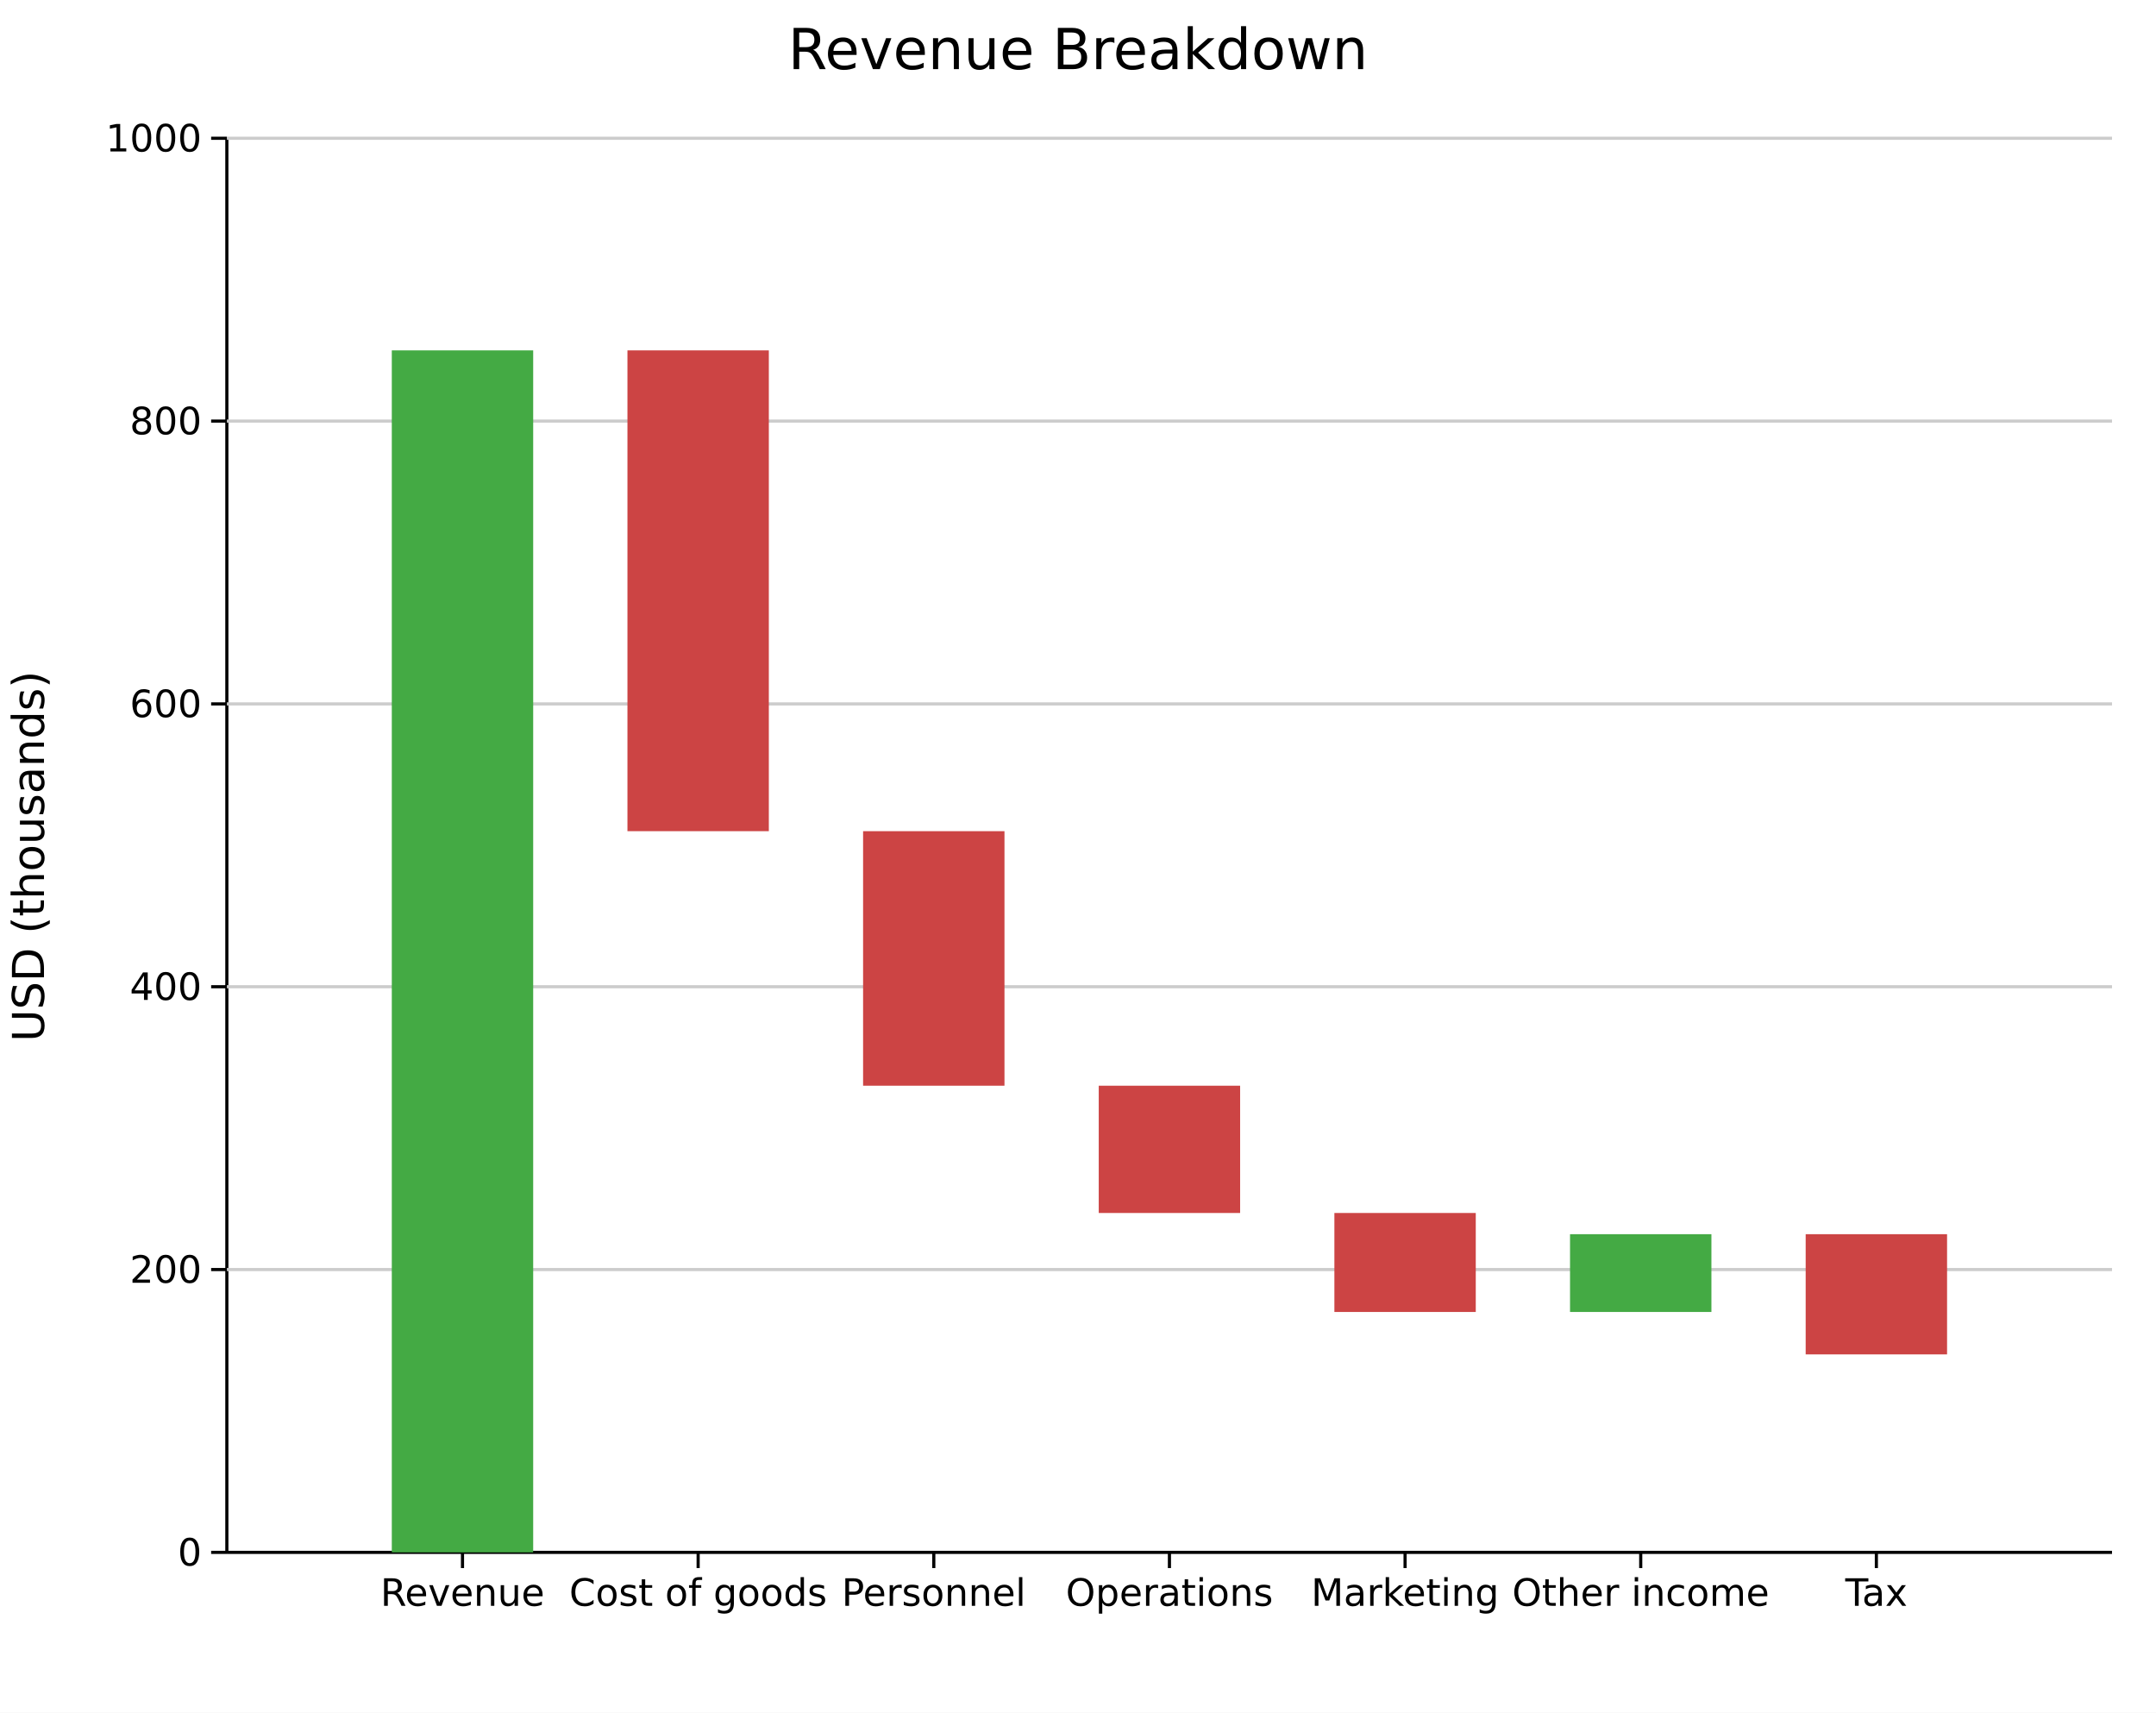
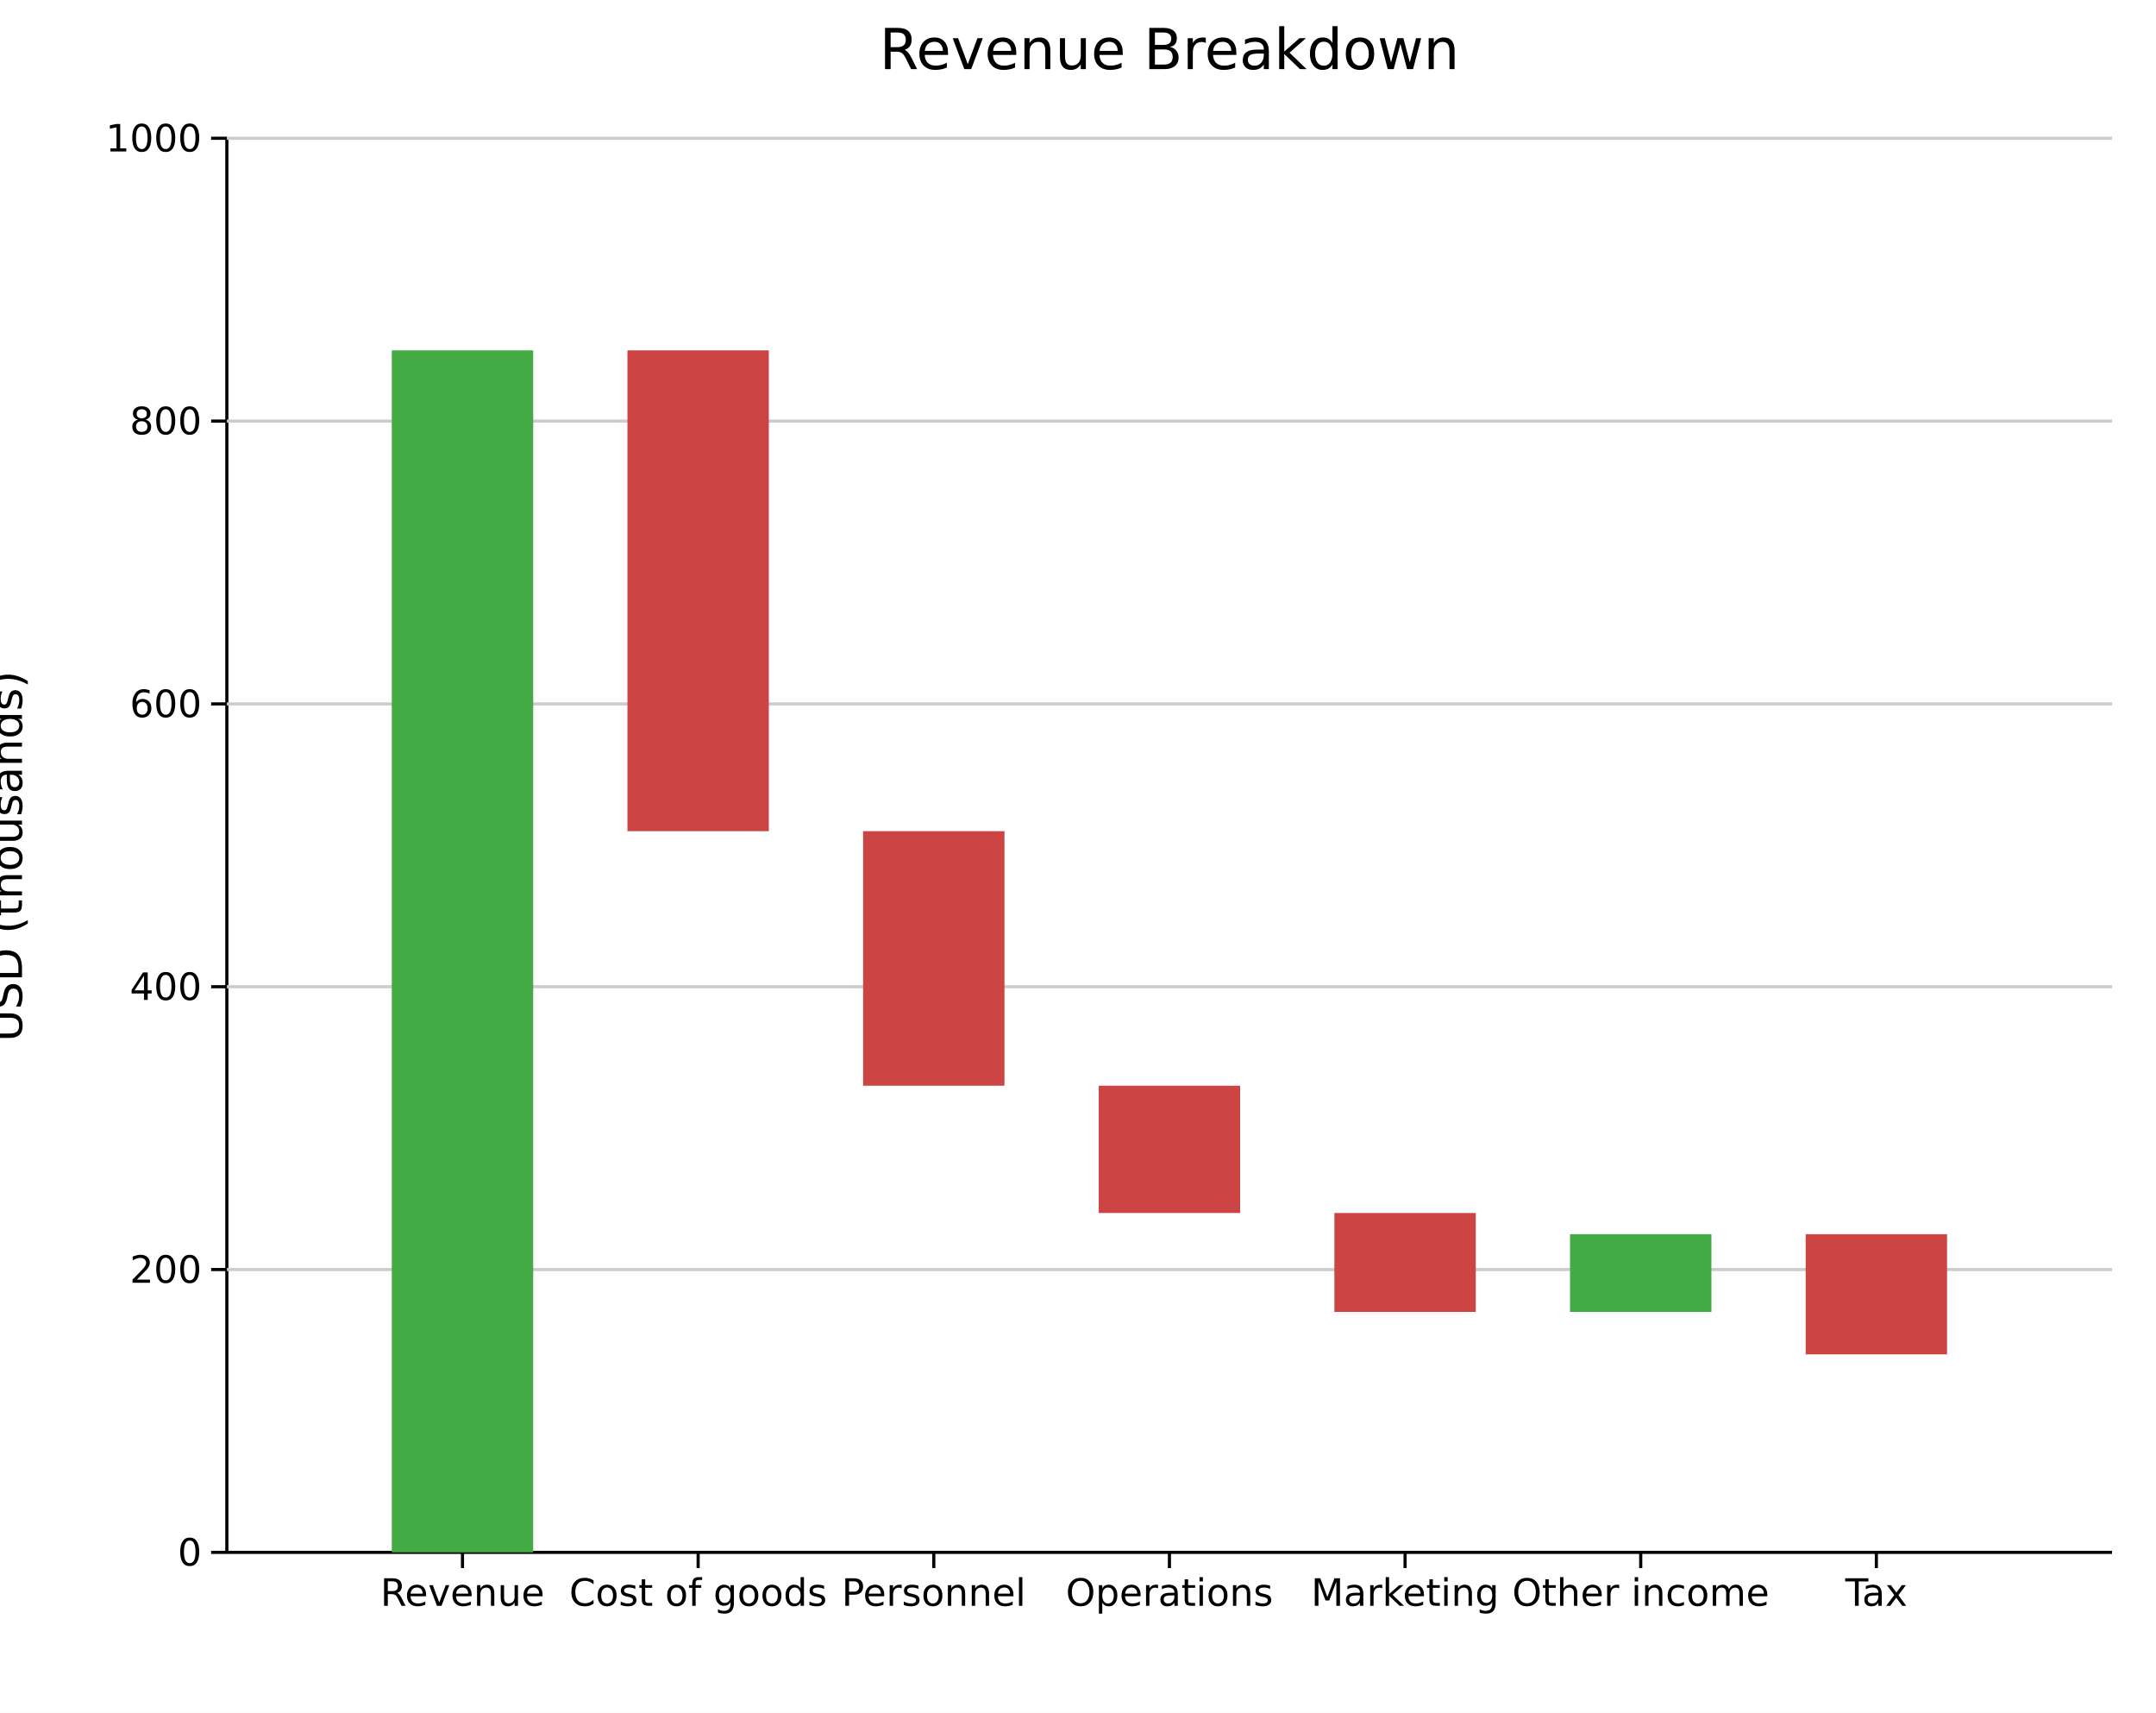
<svg xmlns="http://www.w3.org/2000/svg" width="686.2" height="545" font-family="DejaVu Sans, Liberation Sans, Arial, sans-serif" fill="black">
  <rect width="100%" height="100%" fill="white" />
-   <line x1="72.2" y1="494" x2="672.2" y2="494" stroke="black" stroke-width="1" />
-   <line x1="72.2" y1="44" x2="72.2" y2="494" stroke="black" stroke-width="1" />
-   <line x1="72.2" y1="404" x2="672.2" y2="404" stroke="#ccc" stroke-width="1" />
-   <line x1="72.2" y1="314" x2="672.2" y2="314" stroke="#ccc" stroke-width="1" />
-   <line x1="72.2" y1="224" x2="672.2" y2="224" stroke="#ccc" stroke-width="1" />
-   <line x1="72.2" y1="134" x2="672.2" y2="134" stroke="#ccc" stroke-width="1" />
-   <line x1="72.2" y1="44" x2="672.2" y2="44" stroke="#ccc" stroke-width="1" />
+   <line x1="72.2" y1="494" x2="672.2" y2="494" stroke="#000000" stroke-width="1" />
+   <line x1="72.2" y1="44" x2="72.2" y2="494" stroke="#000000" stroke-width="1" />
+   <line x1="72.2" y1="404" x2="672.2" y2="404" stroke="#cccccc" stroke-width="1" />
+   <line x1="72.2" y1="314" x2="672.2" y2="314" stroke="#cccccc" stroke-width="1" />
+   <line x1="72.2" y1="224" x2="672.2" y2="224" stroke="#cccccc" stroke-width="1" />
+   <line x1="72.2" y1="134" x2="672.2" y2="134" stroke="#cccccc" stroke-width="1" />
+   <line x1="72.2" y1="44" x2="672.2" y2="44" stroke="#cccccc" stroke-width="1" />
  <text x="147.2" y="511" font-size="12" text-anchor="middle">Revenue</text>
-   <line x1="147.2" y1="494" x2="147.2" y2="499" stroke="black" stroke-width="1" />
+   <line x1="147.2" y1="494" x2="147.2" y2="499" stroke="#000000" stroke-width="1" />
  <text x="222.2" y="511" font-size="12" text-anchor="middle">Cost of goods</text>
-   <line x1="222.2" y1="494" x2="222.2" y2="499" stroke="black" stroke-width="1" />
+   <line x1="222.2" y1="494" x2="222.2" y2="499" stroke="#000000" stroke-width="1" />
  <text x="297.2" y="511" font-size="12" text-anchor="middle">Personnel</text>
-   <line x1="297.2" y1="494" x2="297.2" y2="499" stroke="black" stroke-width="1" />
+   <line x1="297.2" y1="494" x2="297.2" y2="499" stroke="#000000" stroke-width="1" />
  <text x="372.2" y="511" font-size="12" text-anchor="middle">Operations</text>
-   <line x1="372.2" y1="494" x2="372.2" y2="499" stroke="black" stroke-width="1" />
+   <line x1="372.2" y1="494" x2="372.2" y2="499" stroke="#000000" stroke-width="1" />
  <text x="447.2" y="511" font-size="12" text-anchor="middle">Marketing</text>
-   <line x1="447.2" y1="494" x2="447.2" y2="499" stroke="black" stroke-width="1" />
+   <line x1="447.2" y1="494" x2="447.2" y2="499" stroke="#000000" stroke-width="1" />
  <text x="522.2" y="511" font-size="12" text-anchor="middle">Other income</text>
-   <line x1="522.2" y1="494" x2="522.2" y2="499" stroke="black" stroke-width="1" />
+   <line x1="522.2" y1="494" x2="522.2" y2="499" stroke="#000000" stroke-width="1" />
  <text x="597.2" y="511" font-size="12" text-anchor="middle">Tax</text>
-   <line x1="597.2" y1="494" x2="597.2" y2="499" stroke="black" stroke-width="1" />
-   <line x1="67.2" y1="494" x2="72.2" y2="494" stroke="black" stroke-width="1" />
+   <line x1="597.2" y1="494" x2="597.2" y2="499" stroke="#000000" stroke-width="1" />
+   <line x1="67.2" y1="494" x2="72.2" y2="494" stroke="#000000" stroke-width="1" />
  <text x="64.2" y="498.2" font-size="12" text-anchor="end">0</text>
-   <line x1="67.2" y1="404" x2="72.2" y2="404" stroke="black" stroke-width="1" />
+   <line x1="67.2" y1="404" x2="72.2" y2="404" stroke="#000000" stroke-width="1" />
  <text x="64.2" y="408.2" font-size="12" text-anchor="end">200</text>
-   <line x1="67.2" y1="314" x2="72.2" y2="314" stroke="black" stroke-width="1" />
+   <line x1="67.2" y1="314" x2="72.2" y2="314" stroke="#000000" stroke-width="1" />
  <text x="64.2" y="318.2" font-size="12" text-anchor="end">400</text>
-   <line x1="67.2" y1="224" x2="72.2" y2="224" stroke="black" stroke-width="1" />
+   <line x1="67.2" y1="224" x2="72.2" y2="224" stroke="#000000" stroke-width="1" />
  <text x="64.2" y="228.2" font-size="12" text-anchor="end">600</text>
-   <line x1="67.2" y1="134" x2="72.2" y2="134" stroke="black" stroke-width="1" />
+   <line x1="67.2" y1="134" x2="72.2" y2="134" stroke="#000000" stroke-width="1" />
  <text x="64.2" y="138.2" font-size="12" text-anchor="end">800</text>
-   <line x1="67.2" y1="44" x2="72.2" y2="44" stroke="black" stroke-width="1" />
+   <line x1="67.2" y1="44" x2="72.2" y2="44" stroke="#000000" stroke-width="1" />
  <text x="64.2" y="48.2" font-size="12" text-anchor="end">1000</text>
-   <text x="14" y="272.5" font-size="14" text-anchor="middle" transform="rotate(-90,14,272.5)">USD (thousands)</text>
-   <text x="343.1" y="22" font-size="18" text-anchor="middle">Revenue Breakdown</text>
-   <rect x="124.7" y="111.5" width="45" height="382.5" fill="rgb(68,170,68)" />
-   <rect x="199.7" y="111.5" width="45" height="153" fill="rgb(204,68,68)" />
-   <rect x="274.7" y="264.5" width="45" height="81" fill="rgb(204,68,68)" />
-   <rect x="349.7" y="345.5" width="45" height="40.5" fill="rgb(204,68,68)" />
-   <rect x="424.7" y="386" width="45" height="31.5" fill="rgb(204,68,68)" />
-   <rect x="499.7" y="392.75" width="45" height="24.75" fill="rgb(68,170,68)" />
-   <rect x="574.7" y="392.75" width="45" height="38.25" fill="rgb(204,68,68)" />
+   <text x="7" y="272.5" font-size="14" text-anchor="middle" transform="rotate(-90,7,272.5)">USD (thousands)</text>
+   <text x="372.2" y="22" font-size="18" text-anchor="middle">Revenue Breakdown</text>
+   <rect x="124.7" y="111.5" width="45" height="382.5" fill="#44aa44" />
+   <rect x="199.7" y="111.5" width="45" height="153" fill="#cc4444" />
+   <rect x="274.7" y="264.5" width="45" height="81" fill="#cc4444" />
+   <rect x="349.7" y="345.5" width="45" height="40.5" fill="#cc4444" />
+   <rect x="424.7" y="386" width="45" height="31.5" fill="#cc4444" />
+   <rect x="499.7" y="392.75" width="45" height="24.75" fill="#44aa44" />
+   <rect x="574.7" y="392.75" width="45" height="38.25" fill="#cc4444" />
</svg>
